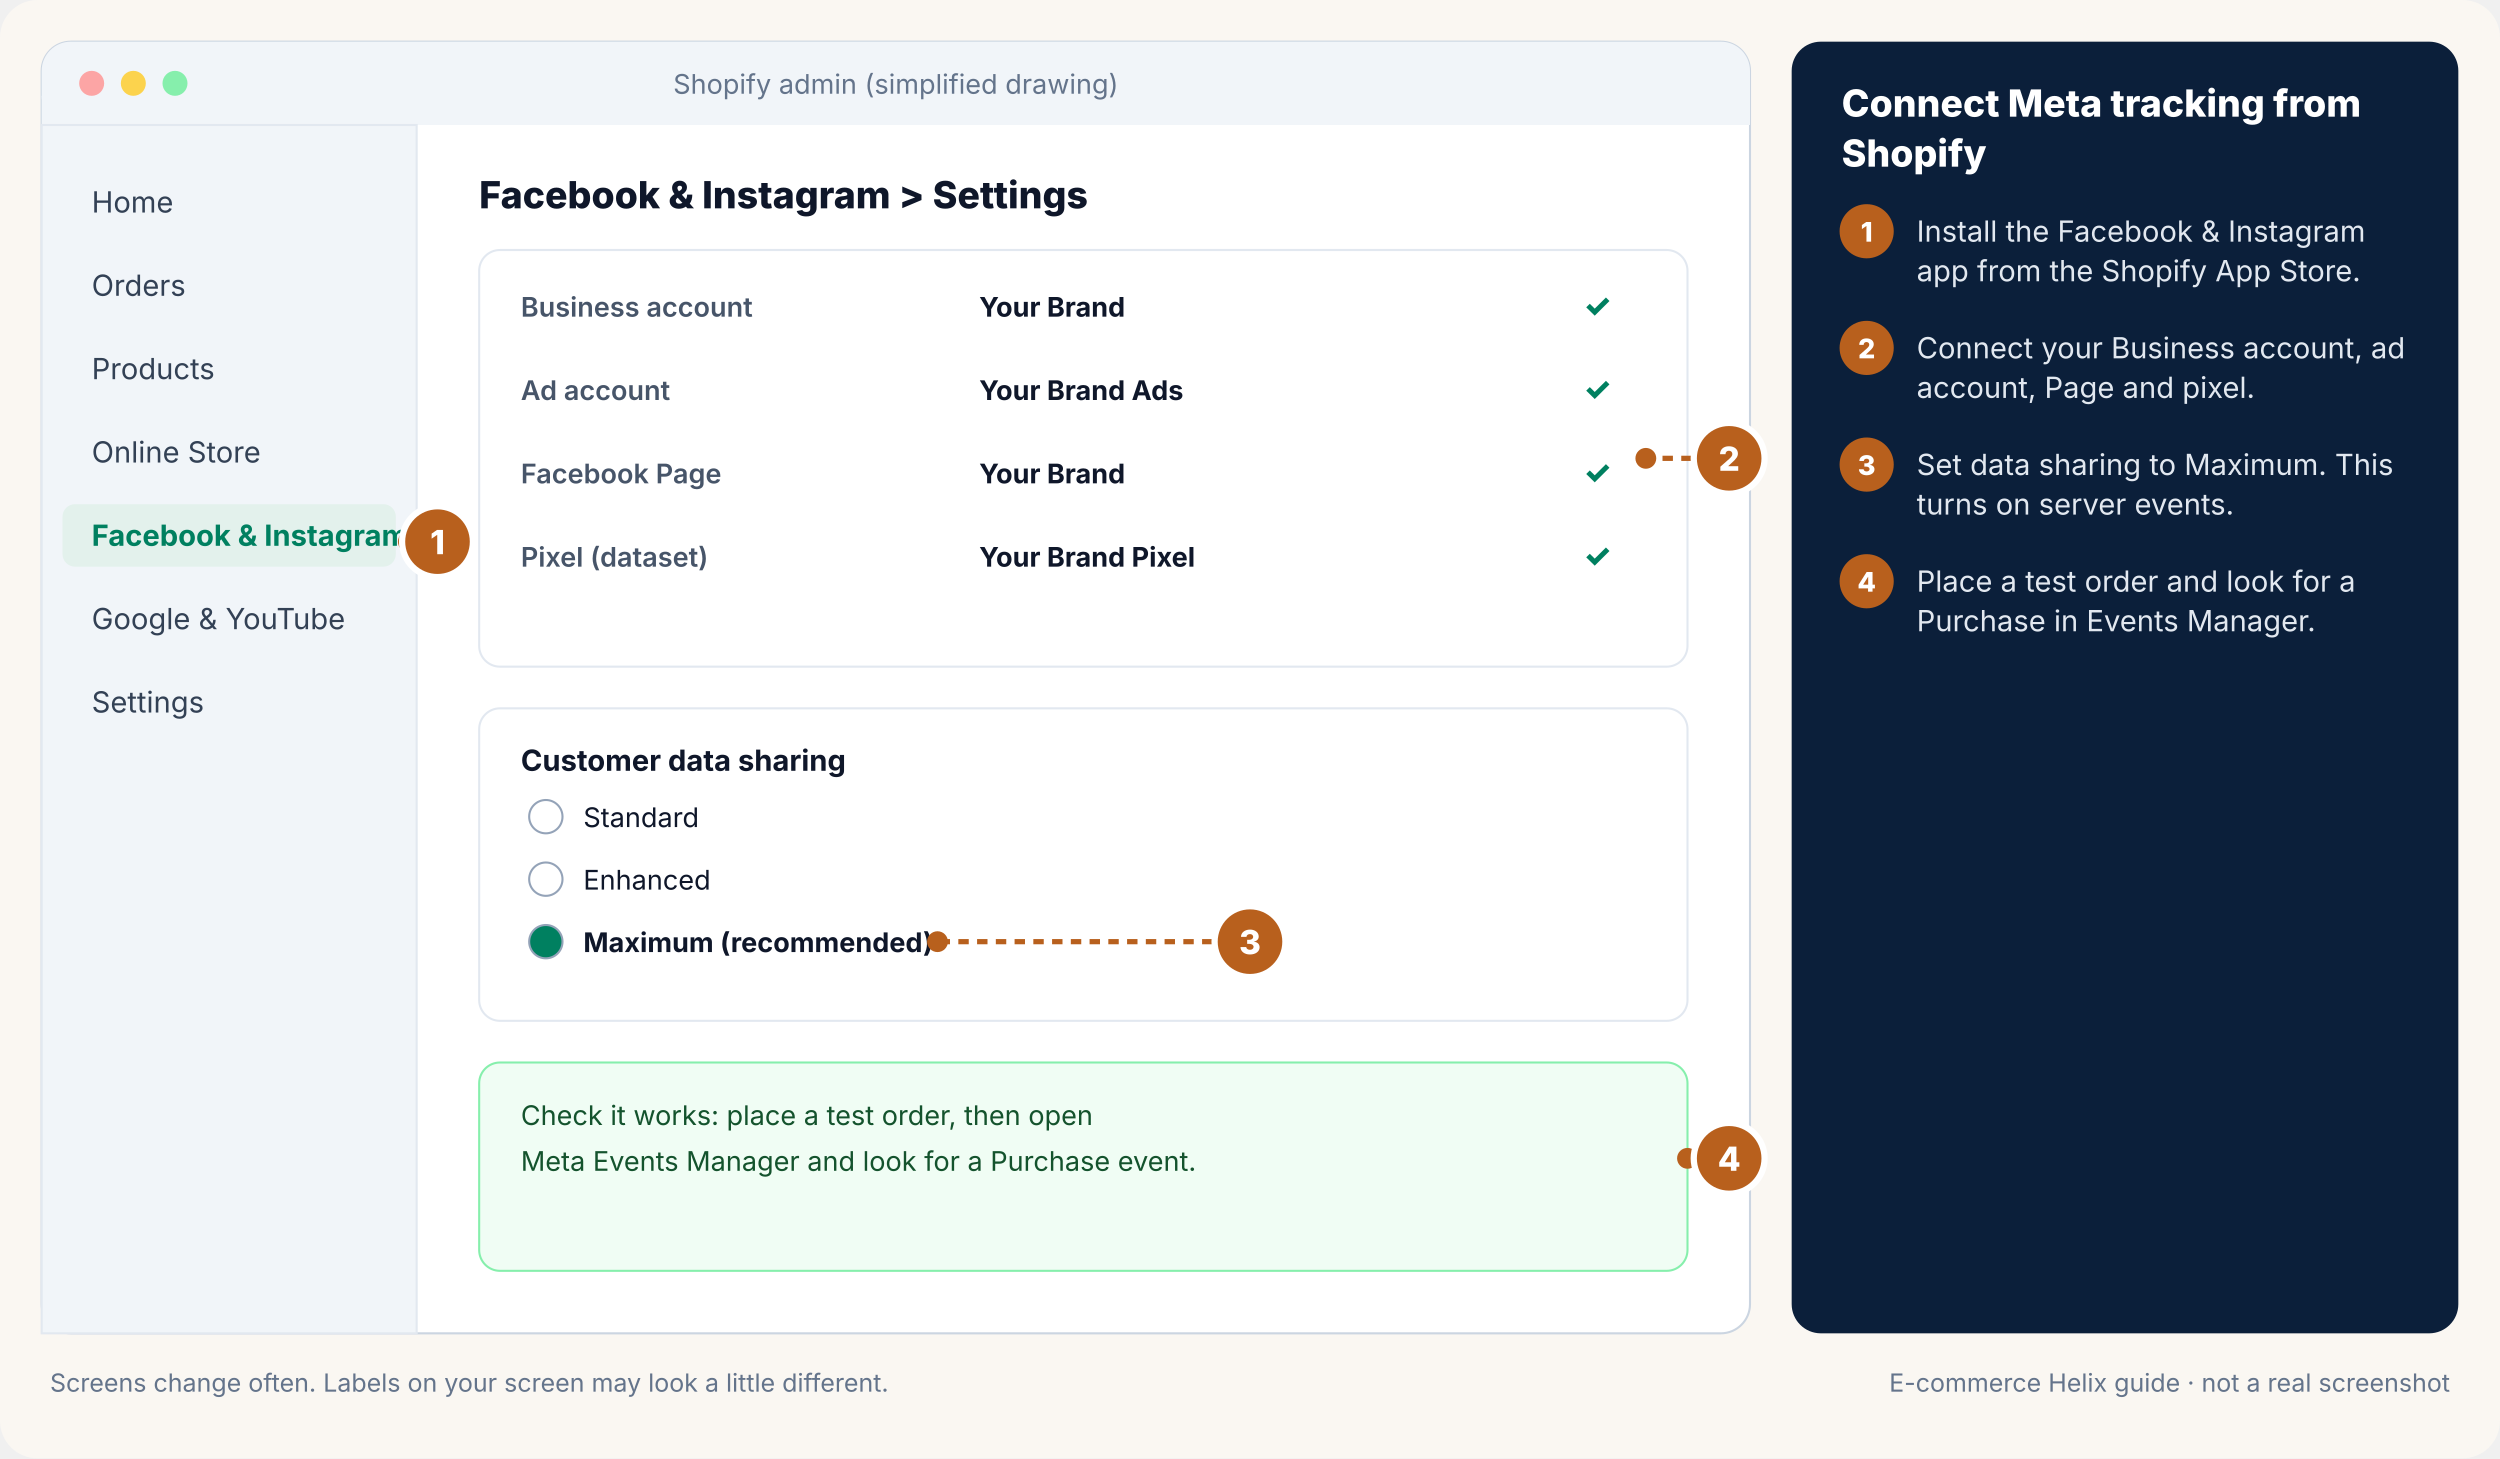
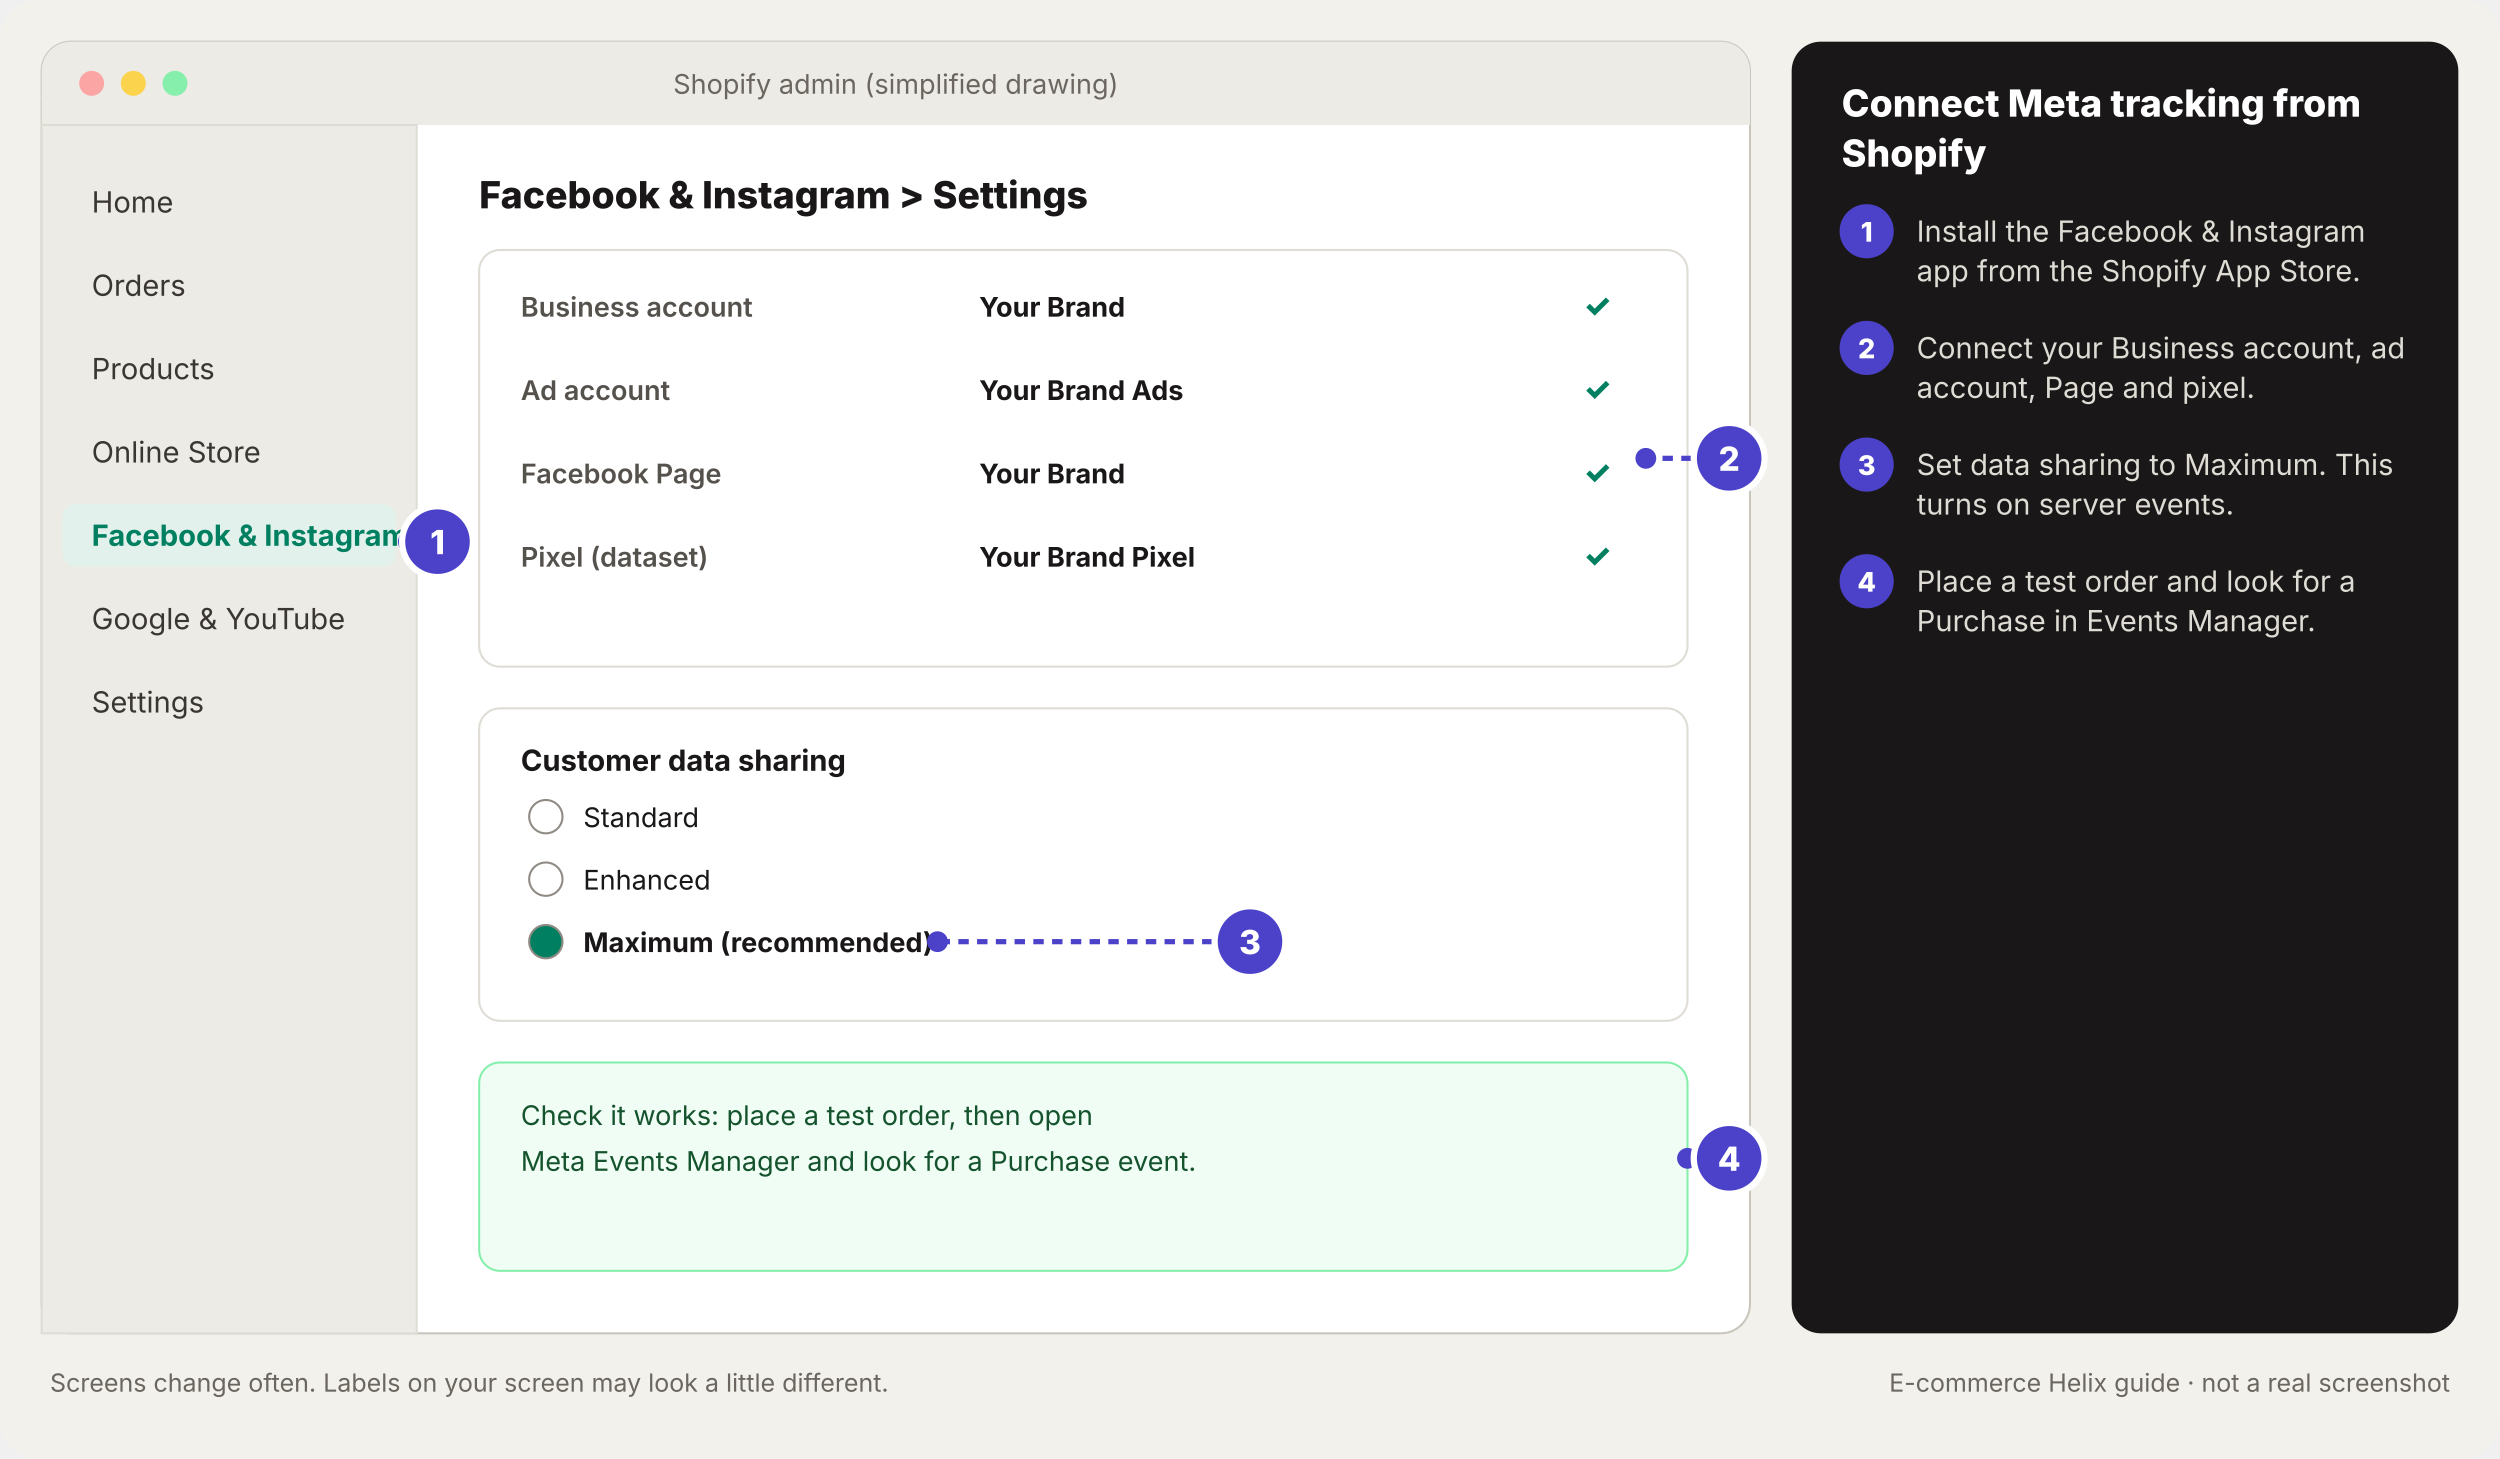
<svg xmlns="http://www.w3.org/2000/svg" viewBox="0 0 1200 700" width="1200" height="700" role="img" aria-label="Connect Meta tracking from Shopify" font-family="Inter, -apple-system, Segoe UI, Roboto, Helvetica, Arial, sans-serif">
-   <rect width="1200" height="700" rx="18" fill="#faf7f2" />
-   <rect x="20" y="20" width="820" height="620" rx="14" fill="#fff" stroke="#cbd5e1" />
-   <rect x="20" y="20" width="820" height="40" rx="14" fill="#f1f5f9" />
-   <rect x="20" y="46" width="820" height="14" fill="#f1f5f9" />
+   <rect width="1200" height="700" rx="18" fill="#F2F1EC" />
+   <rect x="20" y="20" width="820" height="620" rx="14" fill="#fff" stroke="#C9C6BD" />
+   <rect x="20" y="20" width="820" height="40" rx="14" fill="#ECEBE5" />
+   <rect x="20" y="46" width="820" height="14" fill="#ECEBE5" />
  <circle cx="44" cy="40" r="6" fill="#fca5a5" />
  <circle cx="64" cy="40" r="6" fill="#fcd34d" />
  <circle cx="84" cy="40" r="6" fill="#86efac" />
-   <text x="430" y="45" font-size="13" fill="#64748b" text-anchor="middle">Shopify admin (simplified drawing)</text>
-   <rect x="20" y="60" width="180" height="580" rx="0" fill="#f1f5f9" stroke="#e2e8f0" stroke-width="1" />
-   <text x="44" y="102" font-size="14" font-weight="400" fill="#334155" text-anchor="start">Home</text>
-   <text x="44" y="142" font-size="14" font-weight="400" fill="#334155" text-anchor="start">Orders</text>
-   <text x="44" y="182" font-size="14" font-weight="400" fill="#334155" text-anchor="start">Products</text>
-   <text x="44" y="222" font-size="14" font-weight="400" fill="#334155" text-anchor="start">Online Store</text>
+   <text x="430" y="45" font-size="13" fill="#6B6760" text-anchor="middle">Shopify admin (simplified drawing)</text>
+   <rect x="20" y="60" width="180" height="580" rx="0" fill="#ECEBE5" stroke="#DEDCD4" stroke-width="1" />
+   <text x="44" y="102" font-size="14" font-weight="400" fill="#3A3634" text-anchor="start">Home</text>
+   <text x="44" y="142" font-size="14" font-weight="400" fill="#3A3634" text-anchor="start">Orders</text>
+   <text x="44" y="182" font-size="14" font-weight="400" fill="#3A3634" text-anchor="start">Products</text>
+   <text x="44" y="222" font-size="14" font-weight="400" fill="#3A3634" text-anchor="start">Online Store</text>
  <rect x="30" y="242" width="160" height="30" rx="6" fill="#e3f1ec" stroke="none" stroke-width="1" />
  <text x="44" y="262" font-size="14" font-weight="700" fill="#008060" text-anchor="start">Facebook &amp; Instagram</text>
-   <text x="44" y="302" font-size="14" font-weight="400" fill="#334155" text-anchor="start">Google &amp; YouTube</text>
-   <text x="44" y="342" font-size="14" font-weight="400" fill="#334155" text-anchor="start">Settings</text>
-   <text x="230" y="100" font-size="18" font-weight="800" fill="#0f172a" text-anchor="start">Facebook &amp; Instagram &gt; Settings</text>
-   <rect x="230" y="120" width="580" height="200" rx="10" fill="#fff" stroke="#e2e8f0" stroke-width="1" />
-   <text x="250" y="152" font-size="13" font-weight="600" fill="#475569" text-anchor="start">Business account</text>
-   <text x="470" y="152" font-size="13" font-weight="700" fill="#0f172a" text-anchor="start">Your Brand</text>
+   <text x="44" y="302" font-size="14" font-weight="400" fill="#3A3634" text-anchor="start">Google &amp; YouTube</text>
+   <text x="44" y="342" font-size="14" font-weight="400" fill="#3A3634" text-anchor="start">Settings</text>
+   <text x="230" y="100" font-size="18" font-weight="800" fill="#1A1718" text-anchor="start">Facebook &amp; Instagram &gt; Settings</text>
+   <rect x="230" y="120" width="580" height="200" rx="10" fill="#fff" stroke="#DEDCD4" stroke-width="1" />
+   <text x="250" y="152" font-size="13" font-weight="600" fill="#55514C" text-anchor="start">Business account</text>
+   <text x="470" y="152" font-size="13" font-weight="700" fill="#1A1718" text-anchor="start">Your Brand</text>
  <text x="760" y="152" font-size="15" font-weight="800" fill="#008060" text-anchor="start">✓</text>
-   <text x="250" y="192" font-size="13" font-weight="600" fill="#475569" text-anchor="start">Ad account</text>
-   <text x="470" y="192" font-size="13" font-weight="700" fill="#0f172a" text-anchor="start">Your Brand Ads</text>
+   <text x="250" y="192" font-size="13" font-weight="600" fill="#55514C" text-anchor="start">Ad account</text>
+   <text x="470" y="192" font-size="13" font-weight="700" fill="#1A1718" text-anchor="start">Your Brand Ads</text>
  <text x="760" y="192" font-size="15" font-weight="800" fill="#008060" text-anchor="start">✓</text>
-   <text x="250" y="232" font-size="13" font-weight="600" fill="#475569" text-anchor="start">Facebook Page</text>
-   <text x="470" y="232" font-size="13" font-weight="700" fill="#0f172a" text-anchor="start">Your Brand</text>
+   <text x="250" y="232" font-size="13" font-weight="600" fill="#55514C" text-anchor="start">Facebook Page</text>
+   <text x="470" y="232" font-size="13" font-weight="700" fill="#1A1718" text-anchor="start">Your Brand</text>
  <text x="760" y="232" font-size="15" font-weight="800" fill="#008060" text-anchor="start">✓</text>
-   <text x="250" y="272" font-size="13" font-weight="600" fill="#475569" text-anchor="start">Pixel (dataset)</text>
-   <text x="470" y="272" font-size="13" font-weight="700" fill="#0f172a" text-anchor="start">Your Brand Pixel</text>
+   <text x="250" y="272" font-size="13" font-weight="600" fill="#55514C" text-anchor="start">Pixel (dataset)</text>
+   <text x="470" y="272" font-size="13" font-weight="700" fill="#1A1718" text-anchor="start">Your Brand Pixel</text>
  <text x="760" y="272" font-size="15" font-weight="800" fill="#008060" text-anchor="start">✓</text>
-   <rect x="230" y="340" width="580" height="150" rx="10" fill="#fff" stroke="#e2e8f0" stroke-width="1" />
-   <text x="250" y="370" font-size="14" font-weight="700" fill="#0f172a" text-anchor="start">Customer data sharing</text>
-   <circle cx="262" cy="392" r="8" fill="#fff" stroke="#94a3b8" />
-   <text x="280" y="397" font-size="13" font-weight="400" fill="#0f172a" text-anchor="start">Standard</text>
-   <circle cx="262" cy="422" r="8" fill="#fff" stroke="#94a3b8" />
-   <text x="280" y="427" font-size="13" font-weight="400" fill="#0f172a" text-anchor="start">Enhanced</text>
-   <circle cx="262" cy="452" r="8" fill="#008060" stroke="#94a3b8" />
-   <text x="280" y="457" font-size="13" font-weight="700" fill="#0f172a" text-anchor="start">Maximum (recommended)</text>
+   <rect x="230" y="340" width="580" height="150" rx="10" fill="#fff" stroke="#DEDCD4" stroke-width="1" />
+   <text x="250" y="370" font-size="14" font-weight="700" fill="#1A1718" text-anchor="start">Customer data sharing</text>
+   <circle cx="262" cy="392" r="8" fill="#fff" stroke="#8F8B84" />
+   <text x="280" y="397" font-size="13" font-weight="400" fill="#1A1718" text-anchor="start">Standard</text>
+   <circle cx="262" cy="422" r="8" fill="#fff" stroke="#8F8B84" />
+   <text x="280" y="427" font-size="13" font-weight="400" fill="#1A1718" text-anchor="start">Enhanced</text>
+   <circle cx="262" cy="452" r="8" fill="#008060" stroke="#8F8B84" />
+   <text x="280" y="457" font-size="13" font-weight="700" fill="#1A1718" text-anchor="start">Maximum (recommended)</text>
  <rect x="230" y="510" width="580" height="100" rx="10" fill="#f0fdf4" stroke="#86efac" stroke-width="1" />
  <text x="250" y="540" font-size="13" font-weight="400" fill="#14532d" text-anchor="start">Check it works: place a test order, then open</text>
  <text x="250" y="562" font-size="13" font-weight="400" fill="#14532d" text-anchor="start">Meta Events Manager and look for a Purchase event.</text>
-   <line x1="210" y1="260" x2="196" y2="260" stroke="#b8601d" stroke-width="2.5" stroke-dasharray="5 4" />
-   <circle cx="196" cy="260" r="5" fill="#b8601d" />
-   <circle cx="210" cy="260" r="17" fill="#b8601d" stroke="#fff" stroke-width="3" />
+   <line x1="210" y1="260" x2="196" y2="260" stroke="#4B42C9" stroke-width="2.5" stroke-dasharray="5 4" />
+   <circle cx="196" cy="260" r="5" fill="#4B42C9" />
+   <circle cx="210" cy="260" r="17" fill="#4B42C9" stroke="#fff" stroke-width="3" />
  <text x="210" y="266" font-size="16" font-weight="800" fill="#fff" text-anchor="middle">1</text>
-   <line x1="830" y1="220" x2="790" y2="220" stroke="#b8601d" stroke-width="2.5" stroke-dasharray="5 4" />
-   <circle cx="790" cy="220" r="5" fill="#b8601d" />
-   <circle cx="830" cy="220" r="17" fill="#b8601d" stroke="#fff" stroke-width="3" />
+   <line x1="830" y1="220" x2="790" y2="220" stroke="#4B42C9" stroke-width="2.5" stroke-dasharray="5 4" />
+   <circle cx="790" cy="220" r="5" fill="#4B42C9" />
+   <circle cx="830" cy="220" r="17" fill="#4B42C9" stroke="#fff" stroke-width="3" />
  <text x="830" y="226" font-size="16" font-weight="800" fill="#fff" text-anchor="middle">2</text>
-   <line x1="600" y1="452" x2="450" y2="452" stroke="#b8601d" stroke-width="2.5" stroke-dasharray="5 4" />
-   <circle cx="450" cy="452" r="5" fill="#b8601d" />
-   <circle cx="600" cy="452" r="17" fill="#b8601d" stroke="#fff" stroke-width="3" />
+   <line x1="600" y1="452" x2="450" y2="452" stroke="#4B42C9" stroke-width="2.5" stroke-dasharray="5 4" />
+   <circle cx="450" cy="452" r="5" fill="#4B42C9" />
+   <circle cx="600" cy="452" r="17" fill="#4B42C9" stroke="#fff" stroke-width="3" />
  <text x="600" y="458" font-size="16" font-weight="800" fill="#fff" text-anchor="middle">3</text>
-   <line x1="830" y1="556" x2="810" y2="556" stroke="#b8601d" stroke-width="2.5" stroke-dasharray="5 4" />
-   <circle cx="810" cy="556" r="5" fill="#b8601d" />
-   <circle cx="830" cy="556" r="17" fill="#b8601d" stroke="#fff" stroke-width="3" />
+   <line x1="830" y1="556" x2="810" y2="556" stroke="#4B42C9" stroke-width="2.5" stroke-dasharray="5 4" />
+   <circle cx="810" cy="556" r="5" fill="#4B42C9" />
+   <circle cx="830" cy="556" r="17" fill="#4B42C9" stroke="#fff" stroke-width="3" />
  <text x="830" y="562" font-size="16" font-weight="800" fill="#fff" text-anchor="middle">4</text>
-   <rect x="860" y="20" width="320" height="620" rx="14" fill="#0b1f3a" />
+   <rect x="860" y="20" width="320" height="620" rx="14" fill="#1A1718" />
  <text x="884" y="56" font-size="18" font-weight="800" fill="#fff">Connect Meta tracking from</text>
  <text x="884" y="80" font-size="18" font-weight="800" fill="#fff">Shopify</text>
-   <circle cx="896" cy="111" r="13" fill="#b8601d" />
+   <circle cx="896" cy="111" r="13" fill="#4B42C9" />
  <text x="896" y="116" font-size="13" font-weight="800" fill="#fff" text-anchor="middle">1</text>
-   <text x="920" y="116" font-size="14" fill="#e2e8f0">Install the Facebook &amp; Instagram</text>
-   <text x="920" y="135" font-size="14" fill="#e2e8f0">app from the Shopify App Store.</text>
-   <circle cx="896" cy="167" r="13" fill="#b8601d" />
+   <text x="920" y="116" font-size="14" fill="#DEDCD4">Install the Facebook &amp; Instagram</text>
+   <text x="920" y="135" font-size="14" fill="#DEDCD4">app from the Shopify App Store.</text>
+   <circle cx="896" cy="167" r="13" fill="#4B42C9" />
  <text x="896" y="172" font-size="13" font-weight="800" fill="#fff" text-anchor="middle">2</text>
-   <text x="920" y="172" font-size="14" fill="#e2e8f0">Connect your Business account, ad</text>
-   <text x="920" y="191" font-size="14" fill="#e2e8f0">account, Page and pixel.</text>
-   <circle cx="896" cy="223" r="13" fill="#b8601d" />
+   <text x="920" y="172" font-size="14" fill="#DEDCD4">Connect your Business account, ad</text>
+   <text x="920" y="191" font-size="14" fill="#DEDCD4">account, Page and pixel.</text>
+   <circle cx="896" cy="223" r="13" fill="#4B42C9" />
  <text x="896" y="228" font-size="13" font-weight="800" fill="#fff" text-anchor="middle">3</text>
-   <text x="920" y="228" font-size="14" fill="#e2e8f0">Set data sharing to Maximum. This</text>
-   <text x="920" y="247" font-size="14" fill="#e2e8f0">turns on server events.</text>
-   <circle cx="896" cy="279" r="13" fill="#b8601d" />
+   <text x="920" y="228" font-size="14" fill="#DEDCD4">Set data sharing to Maximum. This</text>
+   <text x="920" y="247" font-size="14" fill="#DEDCD4">turns on server events.</text>
+   <circle cx="896" cy="279" r="13" fill="#4B42C9" />
  <text x="896" y="284" font-size="13" font-weight="800" fill="#fff" text-anchor="middle">4</text>
-   <text x="920" y="284" font-size="14" fill="#e2e8f0">Place a test order and look for a</text>
-   <text x="920" y="303" font-size="14" fill="#e2e8f0">Purchase in Events Manager.</text>
-   <text x="24" y="668" font-size="12" fill="#64748b">Screens change often. Labels on your screen may look a little different.</text>
-   <text x="1176" y="668" font-size="12" fill="#64748b" text-anchor="end">E-commerce Helix guide · not a real screenshot</text>
+   <text x="920" y="284" font-size="14" fill="#DEDCD4">Place a test order and look for a</text>
+   <text x="920" y="303" font-size="14" fill="#DEDCD4">Purchase in Events Manager.</text>
+   <text x="24" y="668" font-size="12" fill="#6B6760">Screens change often. Labels on your screen may look a little different.</text>
+   <text x="1176" y="668" font-size="12" fill="#6B6760" text-anchor="end">E-commerce Helix guide · not a real screenshot</text>
</svg>
